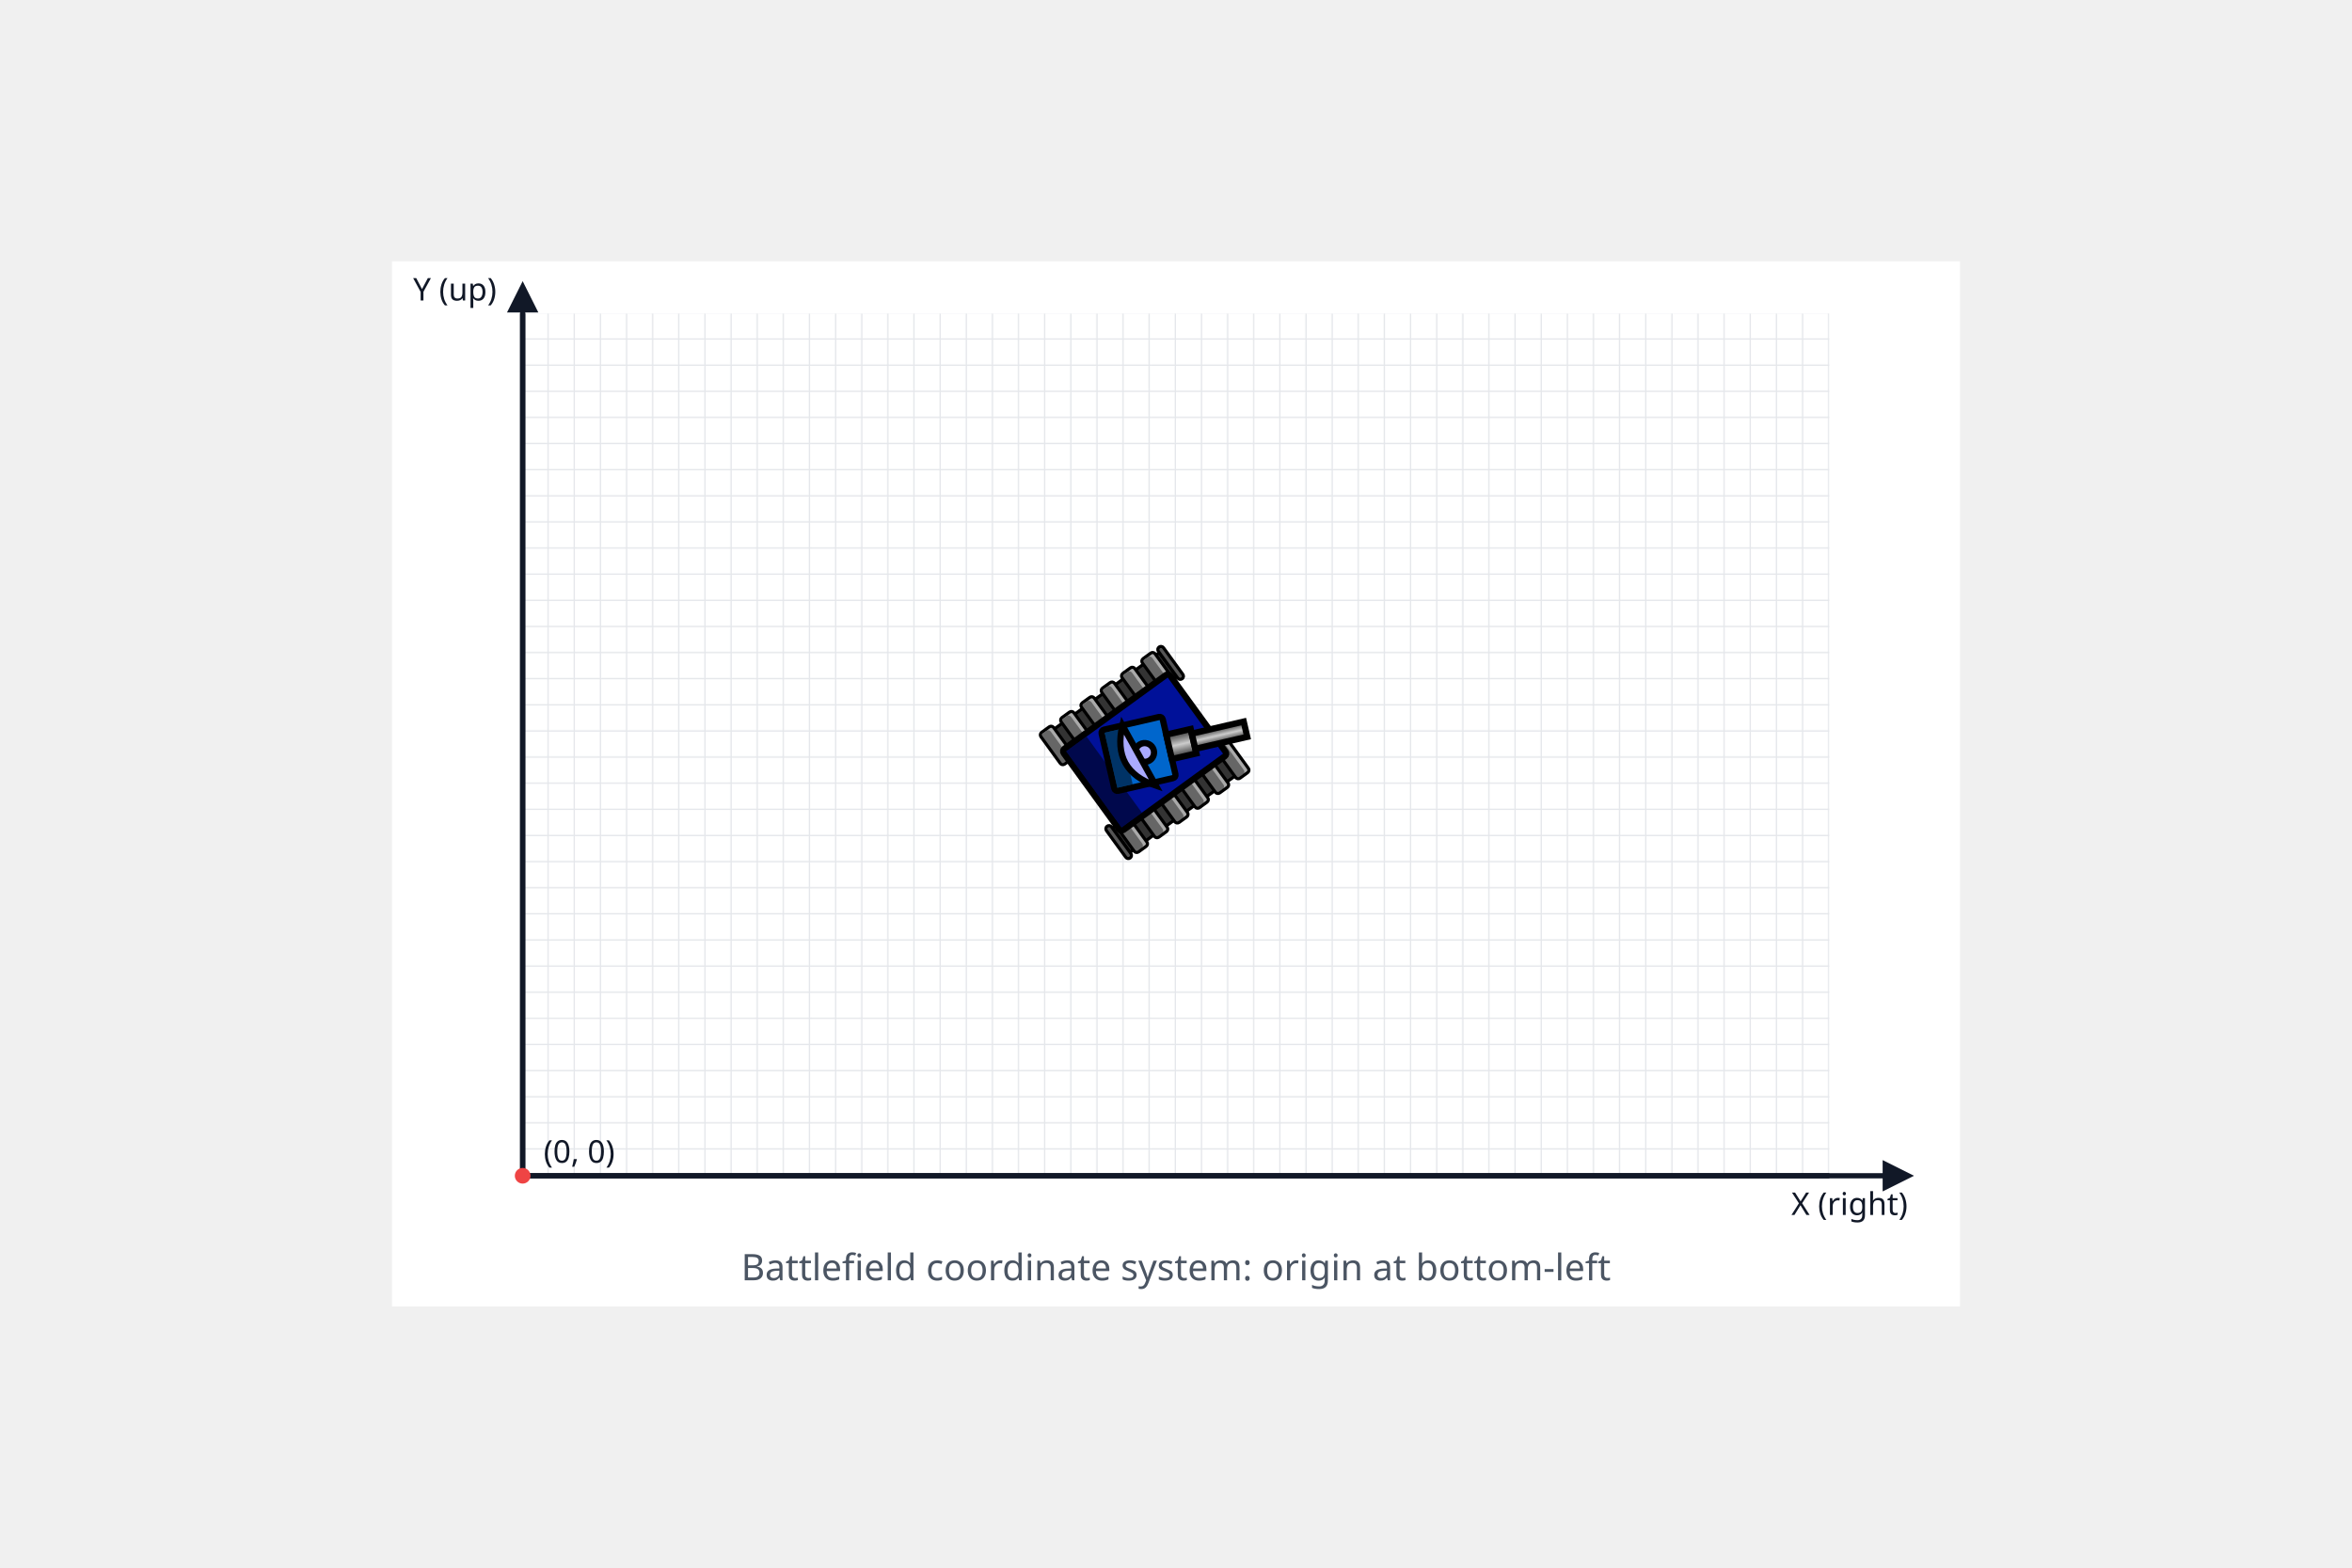
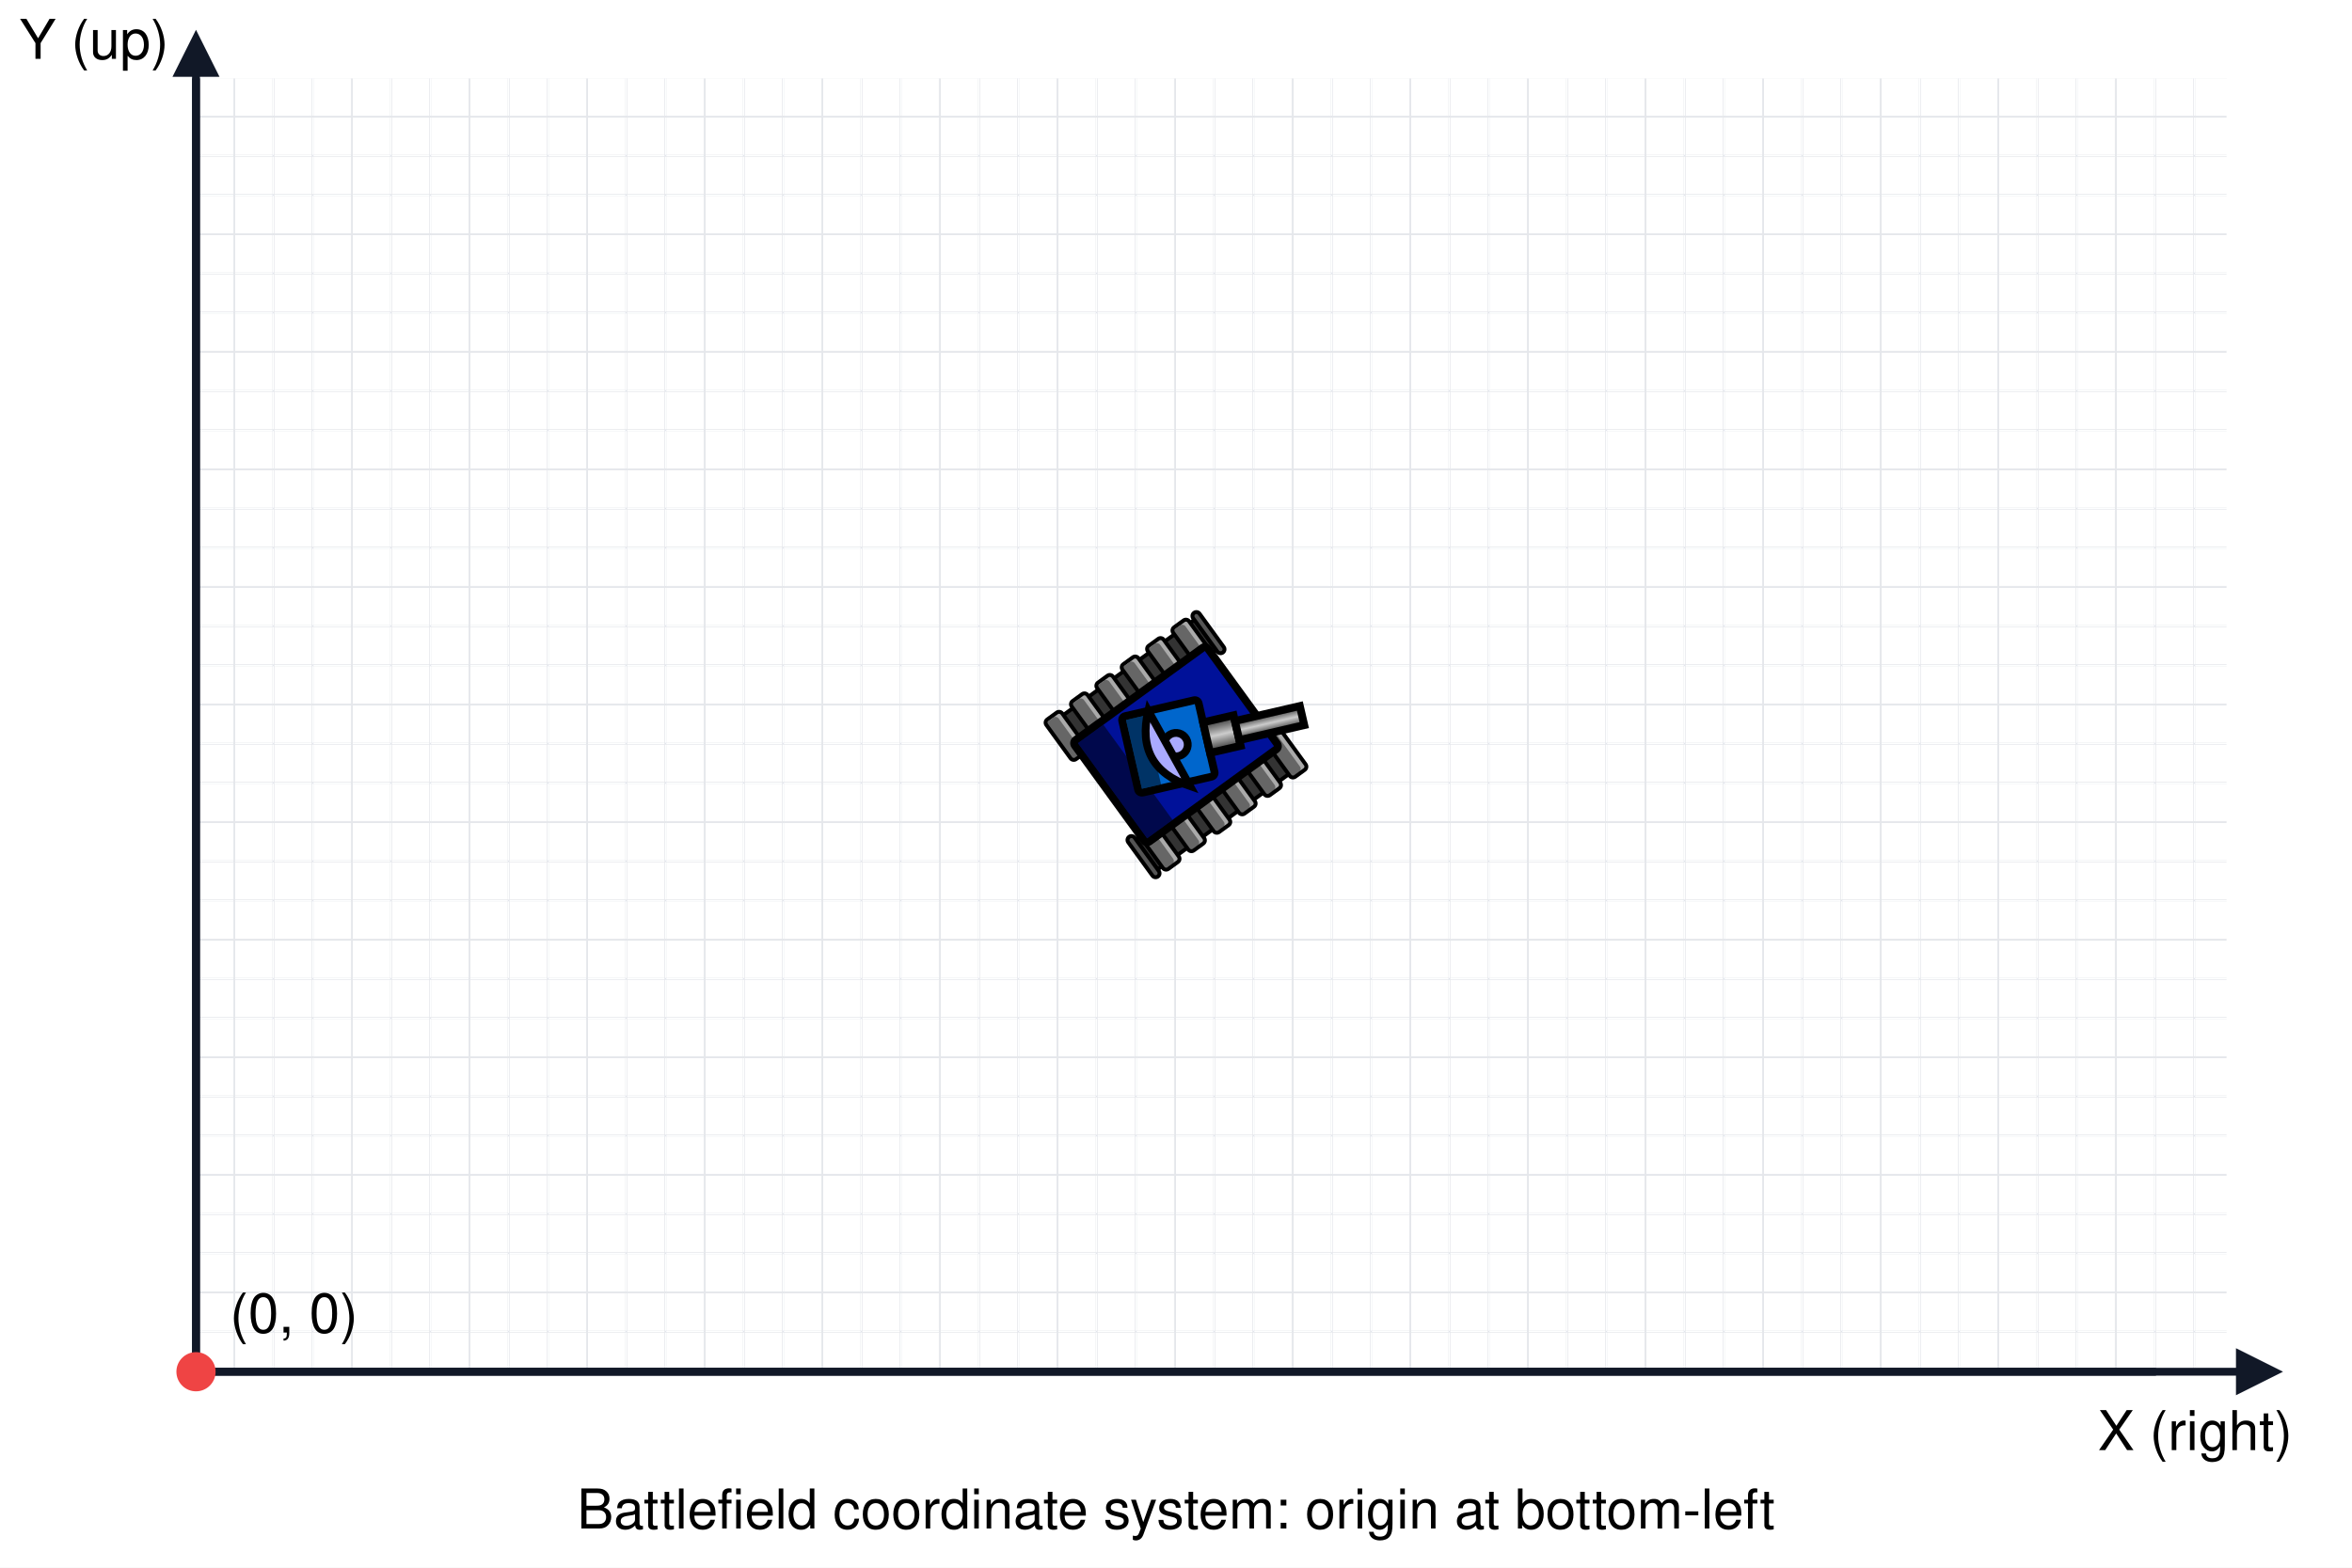
- <svg xmlns="http://www.w3.org/2000/svg" width="600" height="400" viewBox="0 0 1000 1000">
+ <svg xmlns="http://www.w3.org/2000/svg" width="600" height="400" viewBox="0 0 600 400">
  <use href="#coordinate-system" x="0" y="0" />
-   <use href="#tank" x="2000" y="2000" transform="scale(.2)" />
+   <use href="#tank" x="260" y="150" />
+   <style>
+         .text { fill: black; font-family: Helvetica; font-size: 14px; text-anchor: middle; }
+     </style>
  <defs>
    <pattern id="gridPattern" x="0" y="0" width="10" height="10" patternUnits="userSpaceOnUse">
      <line x1="10" y1="0" x2="10" y2="10" stroke="#e5e7eb" stroke-width="1" />
      <line x1="0" y1="10" x2="10" y2="10" stroke="#e5e7eb" stroke-width="1" />
    </pattern>
    <marker id="arrow" viewBox="0 0 10 10" refX="8" refY="5" markerWidth="6" markerHeight="6" orient="auto-start-reverse">
      <path d="M 0 0 L 10 5 L 0 10 z" fill="#111827" />
    </marker>
    <symbol id="coordinate-system" viewBox="0 0 600 400">
      <rect x="0" y="0" width="600" height="400" fill="#ffffff" />
-       <rect x="50" y="20" width="500" height="330" fill="url(#gridPattern)" />
+       <rect x="50" y="20" width="518" height="330" fill="url(#gridPattern)" />
      <line x1="50" y1="350" x2="550" y2="350" stroke="#111827" stroke-width="2" />
      <line x1="50" y1="20" x2="50" y2="350" stroke="#111827" stroke-width="2" />
      <line x1="50" y1="350" x2="580" y2="350" stroke="#111827" stroke-width="2" marker-end="url(#arrow)" />
      <line x1="50" y1="350" x2="50" y2="10" stroke="#111827" stroke-width="2" marker-end="url(#arrow)" />
-       <circle cx="50" cy="350" r="3" fill="#ef4444" />
-       <text x="58" y="345" font-family="sans-serif" font-size="12" fill="#111827">(0, 0)</text>
-       <text x="580" y="365" font-family="sans-serif" font-size="12" text-anchor="end" fill="#111827">X (right)</text>
-       <text x="40" y="15" font-family="sans-serif" font-size="12" text-anchor="end" fill="#111827">Y (up)</text>
-       <text x="300" y="390" font-family="sans-serif" font-size="14" text-anchor="middle" fill="#4b5563">
+       <circle cx="50" cy="350" r="5" fill="#ef4444" />
+       <text x="75" y="340" class="text">(0, 0)</text>
+       <text x="560" y="370" class="text" text-anchor="end">X (right)</text>
+       <text x="24" y="15" class="text" text-anchor="end">Y (up)</text>
+       <text x="300" y="390" class="text" text-anchor="middle">
                Battlefield coordinate system: origin at bottom-left
            </text>
    </symbol>
  </defs>
  <defs>
    <symbol id="link0">
-       <rect x="5" y="55" width="125" height="25" fill="#aaaaaa" />
-       <rect x="10" y="70" width="116" height="35" fill="#666666" rx="10" ry="10" />
-       <rect x="5" y="55" width="125" height="50" fill="none" stroke="black" stroke-width="10" rx="10" ry="10" />
+       <rect x="0.5" y="5.5" width="12.5" height="2.5" fill="#aaaaaa" />
+       <rect x="1" y="7" width="11.6" height="3.5" fill="#666666" rx="1" ry="1" />
+       <rect x="0.5" y="5.5" width="12.5" height="5" fill="none" stroke="black" stroke-width="1" rx="1" ry="1" />
    </symbol>
    <symbol id="link30">
-       <rect x="5" y="55" width="125" height="25" fill="#939393" />
-       <rect x="10" y="70" width="116" height="30" fill="#585858" rx="10" ry="10" />
-       <rect x="5" y="55" width="125" height="42" fill="none" stroke="black" stroke-width="10" rx="10" ry="10" />
+       <rect x="0.5" y="5.5" width="12.5" height="2.5" fill="#939393" />
+       <rect x="1" y="7" width="11.6" height="3" fill="#585858" rx="1" ry="1" />
+       <rect x="0.5" y="5.5" width="12.5" height="4.2" fill="none" stroke="black" stroke-width="1" rx="1" ry="1" />
    </symbol>
    <symbol id="link60">
-       <rect x="5" y="55" width="125" height="20" fill="#555555" />
-       <rect x="5" y="55" width="125" height="20" fill="none" stroke="black" stroke-width="10" rx="10" ry="10" />
+       <rect x="0.5" y="5.5" width="12.5" height="2" fill="#555555" />
+       <rect x="0.5" y="5.5" width="12.5" height="2" fill="none" stroke="black" stroke-width="1" rx="1" ry="1" />
    </symbol>
    <symbol id="main-track">
-       <rect x="20" y="75" width="95" height="450" fill="#333333" stroke="black" stroke-width="10" />
+       <rect x="2" y="7.5" width="9.5" height="45" fill="#333333" stroke="black" stroke-width="1" />
    </symbol>
    <symbol id="track2">
      <use href="#main-track" x="0" y="0" />
      <use href="#link60" x="0" y="0" />
-       <use href="#link0" x="0" y="33" />
-       <use href="#link0" x="0" y="113" />
-       <use href="#link0" x="0" y="193" />
-       <use href="#link0" x="0" y="273" />
-       <use href="#link0" x="0" y="353" />
-       <use href="#link0" x="0" y="433" />
+       <use href="#link0" x="0" y="3.3" />
+       <use href="#link0" x="0" y="11.3" />
+       <use href="#link0" x="0" y="19.3" />
+       <use href="#link0" x="0" y="27.3" />
+       <use href="#link0" x="0" y="35.3" />
+       <use href="#link0" x="0" y="43.3" />
    </symbol>
    <symbol id="track3">
      <use href="#main-track" x="0" y="0" />
-       <use href="#link0" x="0" y="7" />
-       <use href="#link0" x="0" y="87" />
-       <use href="#link0" x="0" y="167" />
-       <use href="#link0" x="0" y="247" />
-       <use href="#link0" x="0" y="327" />
-       <use href="#link0" x="0" y="407" />
-       <use href="#link60" x="0" y="470" />
+       <use href="#link0" x="0" y="0.7" />
+       <use href="#link0" x="0" y="8.7" />
+       <use href="#link0" x="0" y="16.7" />
+       <use href="#link0" x="0" y="24.7" />
+       <use href="#link0" x="0" y="32.7" />
+       <use href="#link0" x="0" y="40.7" />
+       <use href="#link60" x="0" y="47" />
    </symbol>
    <symbol id="body">
-       <use href="#track2" x="150" y="100" />
-       <use href="#track3" x="515" y="100" />
-       <rect x="240" y="190" width="320" height="420" fill="#019" stroke="black" stroke-width="20" rx="10" ry="10" />
-       <rect x="250" y="520" width="300" height="80" fill="black" opacity="0.5" />
+       <use href="#track2" x="15" y="10" />
+       <use href="#track3" x="51.5" y="10" />
+       <rect x="24" y="19" width="32" height="42" fill="#019" stroke="black" stroke-width="2" rx="1" ry="1" />
+       <rect x="25" y="52" width="30" height="8" fill="black" opacity="0.5" />
    </symbol>
    <symbol id="turret">
-       <rect x="300" y="320" width="200" height="200" fill="#06C" stroke="black" stroke-width="20" rx="10" ry="10" />
-       <rect x="310" y="460" width="180" height="50" fill="black" opacity="0.5" />
-       <rect x="360" y="240" width="80" height="80" fill="url(#cannon-grad)" stroke="black" stroke-width="20" />
-       <rect x="375" y="70" width="50" height="170" fill="url(#cannon-grad)" stroke="black" stroke-width="20" />
+       <rect x="30" y="32" width="20" height="20" fill="#06C" stroke="black" stroke-width="2" rx="1" ry="1" />
+       <rect x="31" y="46" width="18" height="5" fill="black" opacity="0.5" />
+       <rect x="36" y="24" width="8" height="8" fill="url(#cannon-grad)" stroke="black" stroke-width="2" />
+       <rect x="37.5" y="7" width="5" height="17" fill="url(#cannon-grad)" stroke="black" stroke-width="2" />
      <linearGradient id="cannon-grad" x1="0%" y1="0%" x2="100%" y2="0%">
        <stop offset="0%" stop-color="#333" />
        <stop offset="50%" stop-color="#CCC" />
        <stop offset="100%" stop-color="#333" />
      </linearGradient>
    </symbol>
    <symbol id="radar">
-       <circle cx="400" cy="400" r="30" fill="#AAF" stroke="black" stroke-width="20" />
-       <path d="M 290 420 q 110 100 220 0 z" fill="#AAF" stroke="black" stroke-width="20" />
+       <circle cx="40" cy="40" r="3" fill="#AAF" stroke="black" stroke-width="2" />
+       <path d="M 29 42 q 11 10 22 0 z" fill="#AAF" stroke="black" stroke-width="2" />
    </symbol>
    <symbol id="tank">
-       <use href="#body" transform="rotate(54,400,400)" />
-       <use href="#turret" transform="rotate(77,400,400)" />
-       <use href="#radar" transform="rotate(421,400,400)" />
-     </symbol>
-     <defs>
-       <linearGradient id="sweepGrad" gradientUnits="userSpaceOnUse" x1="0" y1="0" x2="0" y2="1000">
-         <stop offset="0%" stop-color="green" stop-opacity="0.8" />
-         <stop offset="50%" stop-color="green" stop-opacity="0.1" />
-         <stop offset="100%" stop-color="green" stop-opacity="0" />
-       </linearGradient>
-       <clipPath id="sector">
-         <path d="                     M 400 400                     L 3000 0                     A -1500 -1500 0 0 1 3000 1000                     Z" />
-       </clipPath>
-     </defs>
-     <symbol id="arrows-with-text">
-       <marker id="arrow-head" markerWidth="20" markerHeight="20" refX="6" refY="3" orient="auto">
-         <polygon points="6 0, 12 3, 6 6" fill="#8F8B" />
-       </marker>
-       <line x1="400" y1="700" x2="3000" y2="295" stroke="#8F8B" stroke-width="10" marker-end="url(#arrow-head)" />
-       <text x="800" y="690" class="text" fill="#8F8B" transform="rotate(-9)">Previous and current Heading (beam)</text>
+       <use href="#body" transform="rotate(54,40,40)" />
+       <use href="#turret" transform="rotate(77,40,40)" />
+       <use href="#radar" transform="rotate(421,40,40)" />
    </symbol>
  </defs>
</svg>
